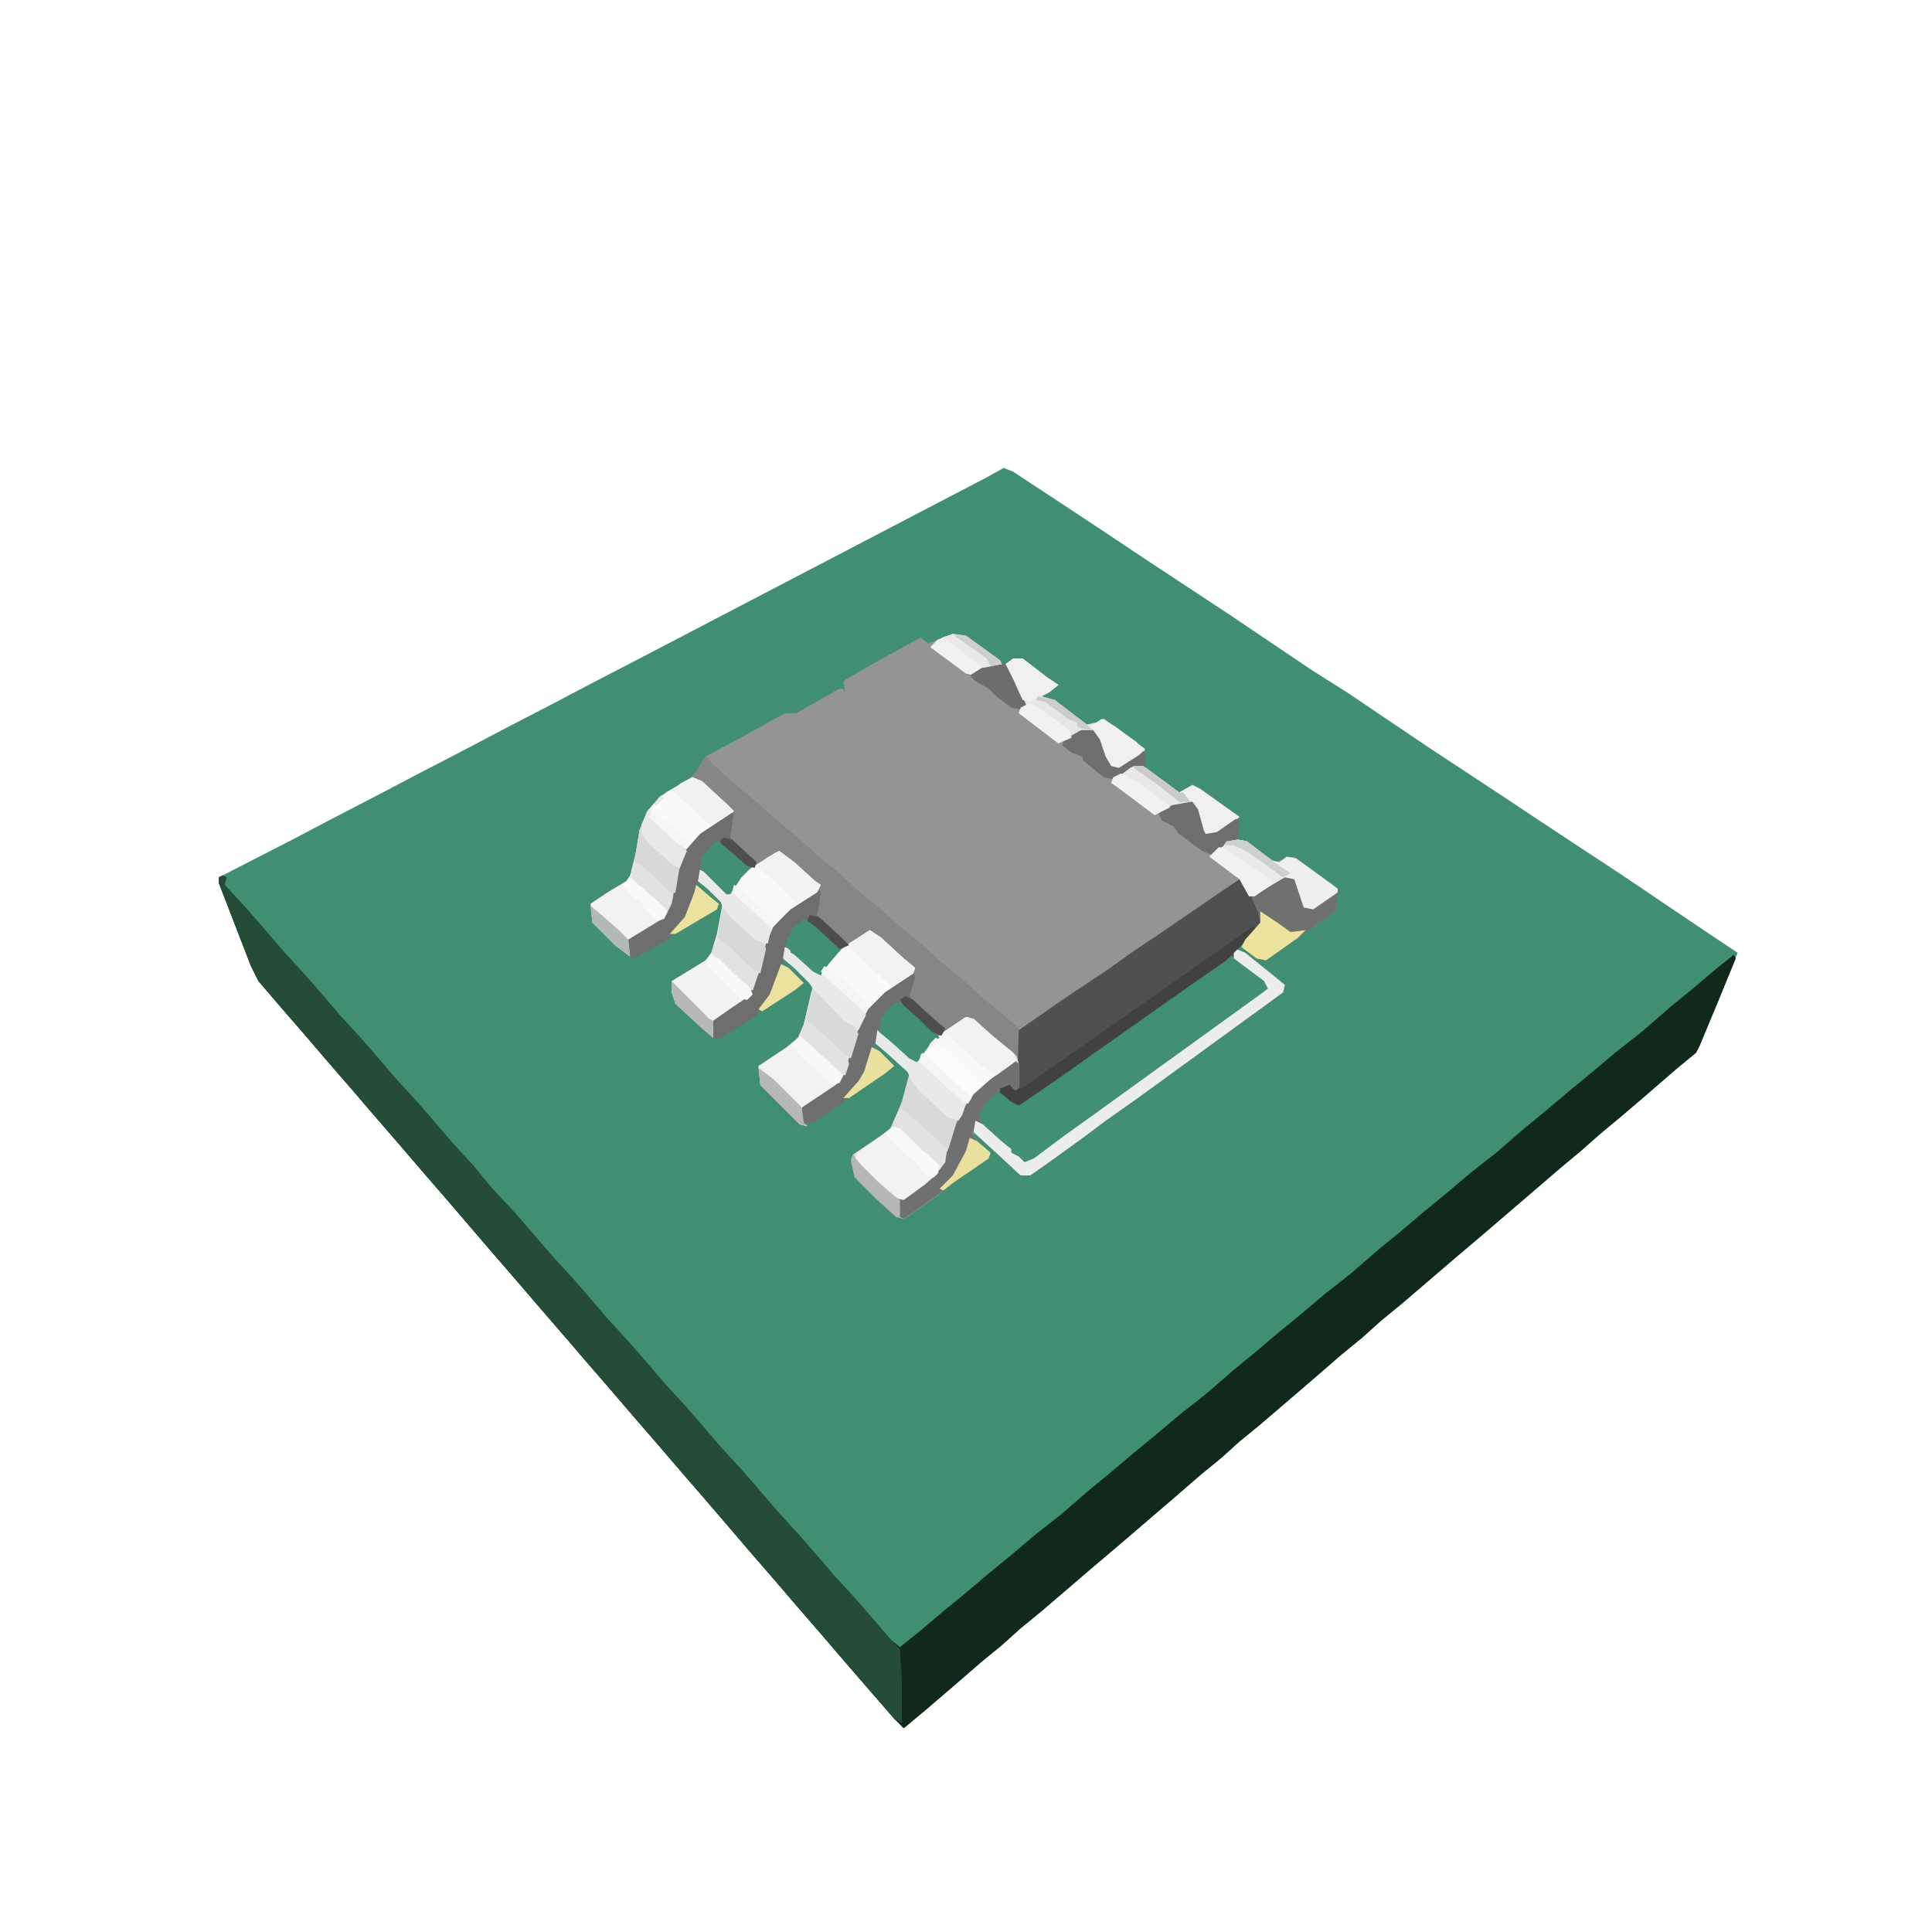
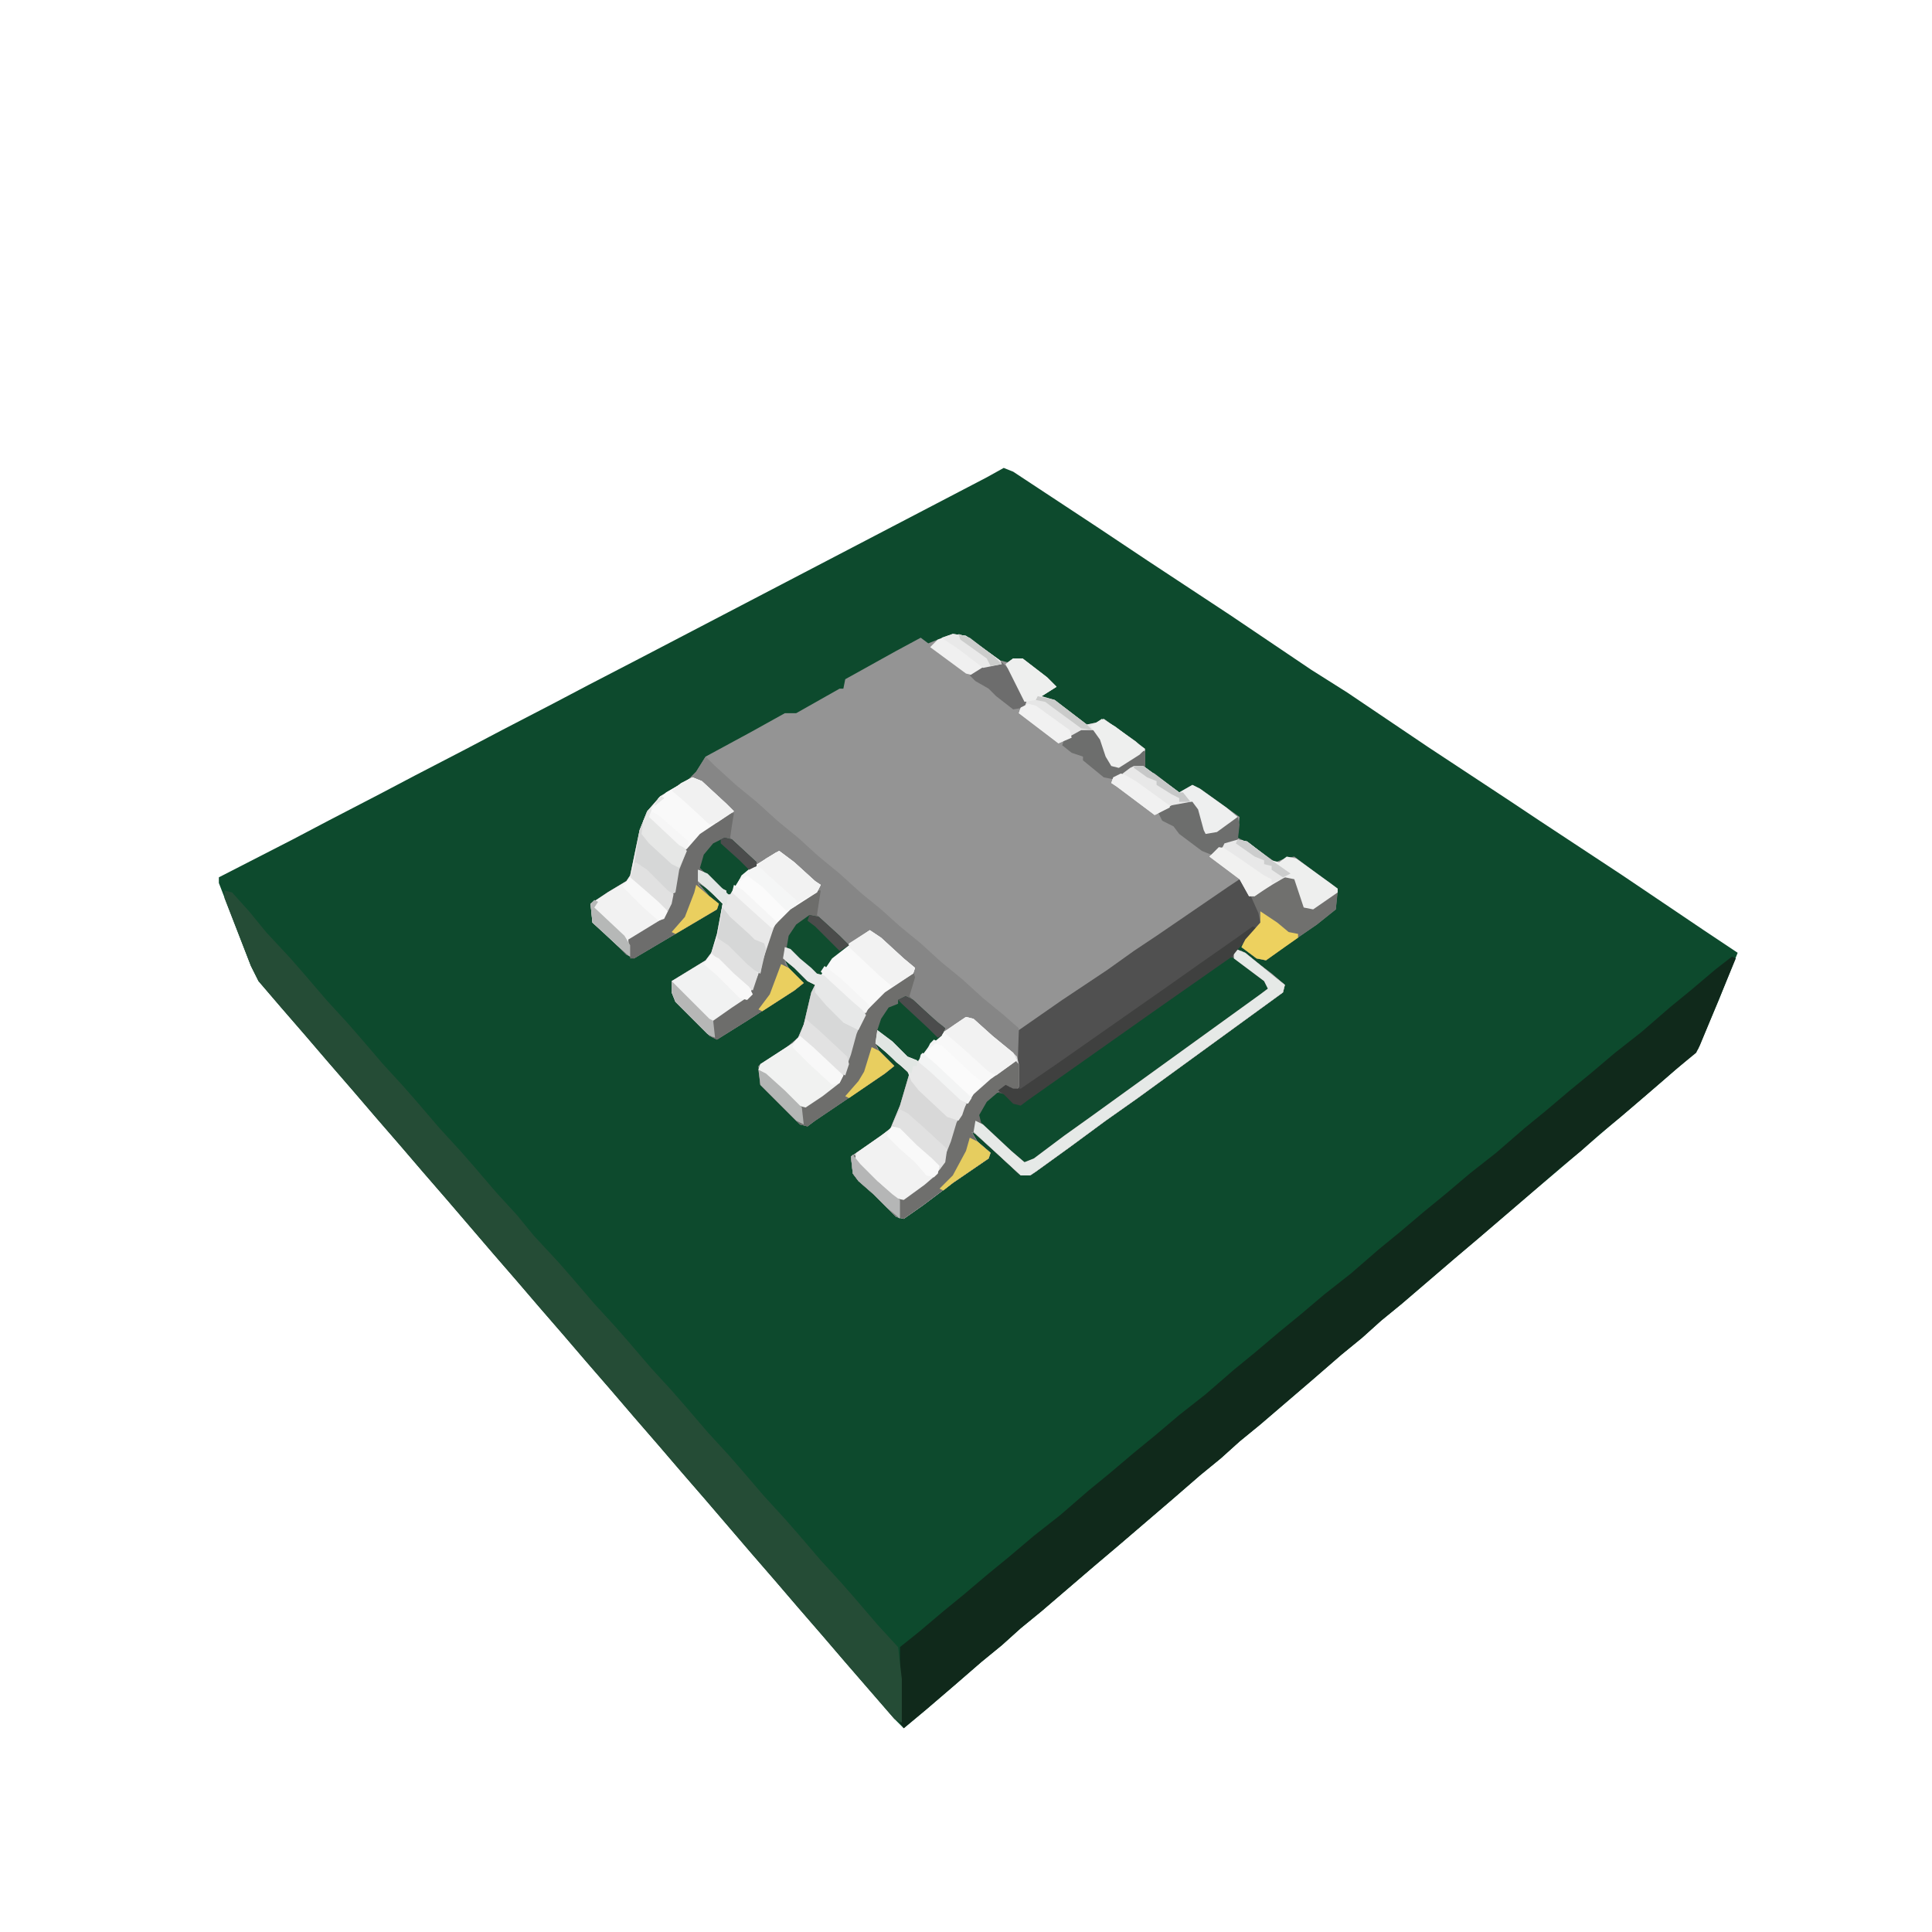
<svg xmlns="http://www.w3.org/2000/svg" version="1.1" width="1024" height="1024">
-   <path d="M0,0 L5,2 L49,31 L76,49 L120,78 L163,107 L182,119 L225,148 L269,177 L284,187 L328,216 L371,245 L389,257 L379,282 L368,308 L363,313 L348,326 L334,338 L321,349 L307,361 L293,373 L280,384 L266,396 L252,408 L239,419 L225,431 L211,443 L200,452 L190,461 L179,470 L164,483 L150,495 L136,507 L125,516 L115,525 L104,534 L89,547 L75,559 L61,571 L48,582 L34,594 L20,606 L9,615 L-1,624 L-12,633 L-27,646 L-41,658 L-53,668 L-58,663 L-71,648 L-84,633 L-96,619 L-109,604 L-121,590 L-134,575 L-146,561 L-158,547 L-171,532 L-183,518 L-196,503 L-208,489 L-221,474 L-233,460 L-246,445 L-258,431 L-271,416 L-283,402 L-295,388 L-308,373 L-320,359 L-333,344 L-345,330 L-358,315 L-370,301 L-383,286 L-395,272 L-399,264 L-416,220 L-416,217 L-377,197 L-358,187 L-331,173 L-312,163 L-285,149 L-266,139 L-239,125 L-220,115 L-193,101 L-170,89 L-147,77 L-124,65 L-101,53 L-78,41 L-55,29 L-32,17 L-9,5 Z " fill="#408F72" transform="translate(532,248)" />
-   <path d="M0,0 L7,1 L25,14 L26,16 L17,18 L11,22 L16,27 L22,30 L27,35 L32,39 L38,38 L36,33 L30,20 L28,16 L32,13 L37,13 L50,23 L56,27 L51,31 L47,33 L54,35 L71,48 L76,47 L80,45 L97,57 L102,62 L88,71 L84,70 L81,65 L78,56 L75,52 L68,52 L59,57 L60,60 L67,64 L75,71 L82,76 L87,75 L96,70 L101,70 L120,84 L127,80 L131,82 L145,92 L152,97 L147,101 L138,107 L133,106 L130,98 L128,92 L127,89 L117,91 L110,95 L112,99 L118,102 L120,106 L124,108 L135,116 L140,114 L145,110 L154,109 L171,121 L176,119 L181,118 L197,130 L204,135 L203,147 L183,161 L166,173 L161,172 L153,166 L155,162 L163,153 L162,148 L153,131 L146,135 L127,148 L108,161 L86,176 L67,189 L48,202 L36,210 L35,240 L33,243 L30,240 L25,242 L17,249 L14,255 L15,259 L27,270 L31,273 L31,275 L35,277 L38,280 L43,278 L59,266 L73,256 L91,243 L109,230 L127,217 L145,204 L163,191 L167,188 L165,184 L149,172 L149,168 L153,168 L169,180 L176,186 L175,190 L164,198 L153,206 L142,214 L131,222 L120,230 L109,238 L98,246 L81,258 L69,267 L51,280 L41,287 L36,287 L23,275 L12,265 L10,264 L13,269 L20,275 L19,278 L0,291 L-10,299 L-26,310 L-30,309 L-40,300 L-52,288 L-54,279 L-53,276 L-38,266 L-33,262 L-27,248 L-23,233 L-35,222 L-41,217 L-40,210 L-32,216 L-21,226 L-19,226 L-11,216 L-5,211 L-6,208 L-17,199 L-24,192 L-21,182 L-21,180 L-36,190 L-43,197 L-49,209 L-55,228 L-58,236 L-66,243 L-78,251 L-80,251 L-79,259 L-77,261 L-81,260 L-102,239 L-103,229 L-88,219 L-82,214 L-79,207 L-75,190 L-74,187 L-84,177 L-90,172 L-89,166 L-86,167 L-86,169 L-82,171 L-72,180 L-70,181 L-68,176 L-62,169 L-56,165 L-61,160 L-73,149 L-70,136 L-85,145 L-93,153 L-97,161 L-101,174 L-103,182 L-107,192 L-115,198 L-126,205 L-127,214 L-134,208 L-147,196 L-149,190 L-149,184 L-131,173 L-128,169 L-125,159 L-122,143 L-130,135 L-135,131 L-134,125 L-130,127 L-120,136 L-120,138 L-118,138 L-116,133 L-110,126 L-105,123 L-107,119 L-119,108 L-117,99 L-116,95 L-130,103 L-139,111 L-145,125 L-148,141 L-152,150 L-157,154 L-171,162 L-171,171 L-179,165 L-191,153 L-192,143 L-183,137 L-173,131 L-171,128 L-168,116 L-166,104 L-162,94 L-155,86 L-140,77 L-136,73 L-131,65 L-107,52 L-89,42 L-83,42 L-60,29 L-58,29 L-57,31 L-58,25 L-48,19 L-21,4 L-17,2 L-13,5 L-8,3 Z " fill="#949494" transform="translate(505,336)" />
-   <path d="M0,0 L2,1 L1,5 L13,18 L20,26 L32,40 L43,52 L50,60 L62,74 L73,86 L80,94 L92,108 L103,120 L110,128 L122,142 L133,154 L142,165 L155,179 L162,187 L174,201 L185,213 L192,221 L204,235 L215,247 L222,255 L234,269 L245,281 L252,289 L264,303 L275,315 L282,323 L294,337 L305,349 L312,357 L324,371 L335,383 L342,391 L354,405 L359,409 L369,401 L382,390 L393,381 L406,370 L417,361 L430,350 L444,339 L459,326 L470,317 L483,306 L494,297 L507,286 L521,275 L536,262 L547,253 L560,242 L571,233 L584,222 L598,211 L613,198 L624,189 L637,178 L648,169 L661,158 L675,147 L690,134 L701,125 L714,114 L725,105 L738,94 L752,83 L767,70 L778,61 L791,50 L801,42 L802,44 L783,90 L781,94 L770,103 L755,116 L741,128 L730,137 L720,146 L709,155 L694,168 L680,180 L666,192 L653,203 L639,215 L625,227 L614,236 L604,245 L593,254 L578,267 L564,279 L550,291 L539,300 L529,309 L518,318 L503,331 L489,343 L475,355 L462,366 L448,378 L434,390 L423,399 L413,408 L402,417 L387,430 L373,442 L361,452 L356,447 L343,432 L330,417 L318,403 L305,388 L293,374 L280,359 L268,345 L256,331 L243,316 L231,302 L218,287 L206,273 L193,258 L181,244 L168,229 L156,215 L143,200 L131,186 L119,172 L106,157 L94,143 L81,128 L69,114 L56,99 L44,85 L31,70 L19,56 L15,48 L-2,4 L-2,1 Z " fill="#10291B" transform="translate(118,464)" />
-   <path d="M0,0 L5,5 L16,15 L27,24 L38,34 L49,43 L60,53 L71,62 L82,72 L93,81 L103,90 L114,99 L125,109 L136,118 L147,128 L158,137 L166,144 L166,175 L164,178 L161,175 L156,177 L148,184 L145,190 L146,194 L158,205 L162,208 L162,210 L166,212 L169,215 L174,213 L190,201 L204,191 L222,178 L240,165 L258,152 L276,139 L294,126 L298,123 L296,119 L280,107 L280,103 L284,103 L300,115 L307,121 L306,125 L295,133 L284,141 L273,149 L262,157 L251,165 L240,173 L229,181 L212,193 L200,202 L182,215 L172,222 L167,222 L154,210 L143,200 L141,199 L144,204 L151,210 L150,213 L131,226 L121,234 L105,245 L101,244 L91,235 L79,223 L77,214 L78,211 L93,201 L98,197 L104,183 L108,168 L96,157 L90,152 L91,145 L99,151 L110,161 L112,161 L120,151 L126,146 L125,143 L114,134 L107,127 L110,117 L110,115 L95,125 L88,132 L82,144 L76,163 L73,171 L65,178 L53,186 L51,186 L52,194 L54,196 L50,195 L29,174 L28,164 L43,154 L49,149 L52,142 L56,125 L57,122 L47,112 L41,107 L42,101 L45,102 L45,104 L49,106 L59,115 L61,116 L63,111 L69,104 L75,100 L70,95 L58,84 L61,71 L46,80 L38,88 L34,96 L30,109 L28,117 L24,127 L16,133 L5,140 L4,149 L-3,143 L-16,131 L-18,125 L-18,119 L0,108 L3,104 L6,94 L9,78 L1,70 L-4,66 L-3,60 L1,62 L11,71 L11,73 L13,73 L15,68 L21,61 L26,58 L24,54 L12,43 L14,34 L15,30 L1,38 L-8,46 L-14,60 L-17,76 L-21,85 L-26,89 L-40,97 L-40,106 L-48,100 L-60,88 L-61,78 L-52,72 L-42,66 L-40,63 L-37,51 L-35,39 L-31,29 L-24,21 L-9,12 L-5,8 Z " fill="#868686" transform="translate(374,401)" />
-   <path d="M0,0 L2,1 L1,5 L13,18 L20,26 L32,40 L43,52 L50,60 L62,74 L73,86 L80,94 L92,108 L103,120 L110,128 L122,142 L133,154 L142,165 L155,179 L162,187 L174,201 L185,213 L192,221 L204,235 L215,247 L222,255 L234,269 L245,281 L252,289 L264,303 L275,315 L282,323 L294,337 L305,349 L312,357 L324,371 L335,383 L342,391 L354,405 L359,410 L360,426 L360,449 L356,447 L343,432 L330,417 L318,403 L305,388 L293,374 L280,359 L268,345 L256,331 L243,316 L231,302 L218,287 L206,273 L193,258 L181,244 L168,229 L156,215 L143,200 L131,186 L119,172 L106,157 L94,143 L81,128 L69,114 L56,99 L44,85 L31,70 L19,56 L15,48 L-2,4 L-2,1 Z " fill="#254C36" transform="translate(118,464)" />
-   <path d="M0,0 L3,3 L12,19 L11,24 L-1,37 L-3,41 L15,55 L15,59 L-3,72 L-22,86 L-36,96 L-54,109 L-72,122 L-90,135 L-108,148 L-112,151 L-116,149 L-121,145 L-126,140 L-133,133 L-139,128 L-138,123 L-134,117 L-127,111 L-122,109 L-119,112 L-118,110 L-117,80 L-94,64 L-70,48 L-56,38 L-44,30 L-25,17 L-6,4 Z " fill="#505050" transform="translate(657,466)" />
-   <path d="M0,0 L5,2 L21,15 L26,19 L25,23 L14,31 L3,39 L-8,47 L-19,55 L-30,63 L-41,71 L-52,79 L-69,91 L-81,100 L-99,113 L-109,120 L-114,120 L-127,108 L-138,98 L-140,97 L-137,102 L-130,108 L-131,111 L-150,124 L-160,132 L-176,143 L-180,142 L-190,133 L-202,121 L-204,112 L-203,109 L-188,99 L-183,95 L-177,81 L-173,66 L-185,55 L-191,50 L-190,43 L-182,49 L-171,59 L-169,59 L-161,49 L-149,40 L-143,36 L-139,37 L-129,46 L-118,55 L-116,57 L-115,61 L-115,73 L-117,76 L-120,73 L-125,75 L-133,82 L-136,88 L-135,92 L-123,103 L-119,106 L-119,108 L-115,110 L-112,113 L-107,111 L-91,99 L-77,89 L-59,76 L-41,63 L-23,50 L-5,37 L13,24 L17,21 L15,17 L-1,5 L-1,1 Z " fill="#D9D9D9" transform="translate(655,503)" />
-   <path d="M0,0 L9,6 L21,16 L19,20 L2,32 L-17,46 L-31,56 L-49,69 L-67,82 L-85,95 L-103,108 L-107,111 L-111,109 L-116,105 L-121,100 L-128,93 L-134,88 L-133,83 L-129,77 L-123,72 L-118,75 L-114,79 L-109,77 L-93,66 L-76,54 L-59,42 L-42,30 L-25,18 L-5,4 Z " fill="#419073" transform="translate(652,506)" />
-   <path d="M0,0 L6,4 L18,15 L24,20 L23,23 L8,33 L1,40 L-5,52 L-11,71 L-14,79 L-22,86 L-34,94 L-36,94 L-35,102 L-33,104 L-37,103 L-58,82 L-59,72 L-44,62 L-38,57 L-35,50 L-31,33 L-30,30 L-40,20 L-46,15 L-45,9 L-42,10 L-42,12 L-38,14 L-28,23 L-26,24 L-24,19 L-18,12 L-3,2 Z " fill="#F2F2F2" transform="translate(461,493)" />
-   <path d="M0,0 L8,6 L19,16 L22,18 L20,22 L6,31 L-1,38 L-5,46 L-9,59 L-11,67 L-15,77 L-23,83 L-34,90 L-35,99 L-42,93 L-55,81 L-57,75 L-57,69 L-39,58 L-36,54 L-33,44 L-30,28 L-38,20 L-43,16 L-42,10 L-38,12 L-28,21 L-28,23 L-26,23 L-24,18 L-18,11 L-2,1 Z " fill="#F2F2F2" transform="translate(413,451)" />
-   <path d="M0,0 L5,2 L18,14 L22,18 L13,24 L4,30 L-2,37 L-7,49 L-10,65 L-14,74 L-19,78 L-33,86 L-33,95 L-41,89 L-53,77 L-54,67 L-45,61 L-35,55 L-33,52 L-30,40 L-28,28 L-24,18 L-17,10 L-2,1 Z " fill="#F2F2F2" transform="translate(367,412)" />
-   <path d="M0,0 L5,2 L21,15 L26,19 L25,23 L14,31 L3,39 L-8,47 L-19,55 L-30,63 L-41,71 L-52,79 L-69,91 L-81,100 L-99,113 L-109,120 L-114,120 L-127,108 L-138,98 L-140,97 L-137,102 L-130,108 L-131,111 L-150,124 L-160,132 L-176,143 L-180,142 L-190,133 L-202,121 L-204,112 L-203,109 L-199,114 L-190,123 L-182,130 L-180,132 L-175,131 L-160,120 L-157,117 L-152,105 L-148,92 L-140,77 L-133,70 L-117,59 L-115,61 L-115,73 L-117,76 L-120,73 L-125,75 L-133,82 L-136,88 L-135,92 L-123,103 L-119,106 L-119,108 L-115,110 L-112,113 L-107,111 L-91,99 L-77,89 L-59,76 L-41,63 L-23,50 L-5,37 L13,24 L17,21 L15,17 L-1,5 L-1,1 Z " fill="#6F706F" transform="translate(655,503)" />
-   <path d="M0,0 L1,3 L-2,13 L5,20 L16,29 L16,33 L8,40 L2,48 L-2,46 L-12,37 L-18,32 L-21,40 L-25,53 L-32,63 L-38,70 L-53,80 L-58,81 L-59,80 L-59,72 L-41,60 L-37,55 L-29,30 L-23,18 L-14,9 Z " fill="#6E6F6E" transform="translate(484,515)" />
-   <path d="M0,0 L2,0 L1,9 L0,13 L12,24 L17,29 L8,36 L2,45 L-2,43 L-12,34 L-17,30 L-18,39 L-25,57 L-33,67 L-51,78 L-55,79 L-55,69 L-45,62 L-36,56 L-31,44 L-27,28 L-23,19 L-16,11 L-7,4 Z " fill="#6E6F6D" transform="translate(433,472)" />
-   <path d="M0,0 L2,0 L1,6 L0,13 L14,26 L13,29 L5,35 L0,43 L-2,43 L-7,38 L-14,31 L-16,30 L-19,45 L-23,55 L-33,67 L-42,72 L-51,77 L-53,77 L-54,67 L-36,56 L-33,51 L-30,42 L-28,30 L-22,16 L-15,9 L-2,1 Z " fill="#6D6E6D" transform="translate(387,431)" />
-   <path d="M0,0 L5,2 L21,15 L26,19 L25,23 L14,31 L3,39 L-8,47 L-19,55 L-30,63 L-41,71 L-52,79 L-69,91 L-81,100 L-99,113 L-109,120 L-114,120 L-127,108 L-139,97 L-138,91 L-134,93 L-124,102 L-119,106 L-119,108 L-115,110 L-112,113 L-107,111 L-91,99 L-77,89 L-59,76 L-41,63 L-23,50 L-5,37 L13,24 L17,21 L15,17 L-1,5 L-1,1 Z " fill="#EBEEED" transform="translate(655,503)" />
-   <path d="M0,0 L4,1 L14,10 L25,19 L27,23 L13,33 L4,41 L1,46 L-3,44 L-19,29 L-25,24 L-24,20 L-16,11 Z " fill="#F8F8F8" transform="translate(512,539)" />
-   <path d="M0,0 L5,0 L18,10 L24,14 L19,18 L15,20 L22,22 L39,35 L44,34 L48,32 L65,44 L70,49 L56,58 L52,57 L49,52 L46,43 L43,39 L36,39 L24,45 L3,29 L4,26 L6,25 L4,20 L-2,7 L-4,3 Z " fill="#E6E6E6" transform="translate(537,349)" />
+   <path d="M0,0 L5,2 L49,31 L76,49 L120,78 L163,107 L182,119 L225,148 L269,177 L284,187 L328,216 L371,245 L389,257 L379,282 L368,308 L363,313 L348,326 L334,338 L321,349 L307,361 L293,373 L280,384 L266,396 L252,408 L239,419 L225,431 L211,443 L200,452 L190,461 L179,470 L164,483 L150,495 L136,507 L125,516 L115,525 L104,534 L89,547 L75,559 L61,571 L48,582 L34,594 L20,606 L9,615 L-1,624 L-12,633 L-27,646 L-41,658 L-53,668 L-58,663 L-71,648 L-84,633 L-96,619 L-109,604 L-121,590 L-134,575 L-146,561 L-158,547 L-171,532 L-183,518 L-196,503 L-208,489 L-221,474 L-233,460 L-246,445 L-258,431 L-271,416 L-283,402 L-295,388 L-308,373 L-320,359 L-333,344 L-345,330 L-358,315 L-370,301 L-383,286 L-395,272 L-399,264 L-416,220 L-416,217 L-377,197 L-358,187 L-331,173 L-312,163 L-285,149 L-266,139 L-239,125 L-220,115 L-193,101 L-170,89 L-147,77 L-124,65 L-101,53 L-78,41 L-55,29 L-32,17 L-9,5 Z " fill="#0D4A2D" transform="translate(532,248)" />
+   <path d="M0,0 L7,1 L25,14 L29,15 L32,13 L37,13 L50,23 L55,28 L47,33 L54,35 L71,48 L76,47 L80,45 L97,57 L102,61 L102,72 L107,74 L120,84 L127,80 L131,82 L145,92 L152,97 L151,108 L157,111 L171,121 L176,119 L181,118 L197,130 L204,135 L203,146 L193,154 L177,165 L166,173 L161,172 L153,166 L155,162 L163,153 L162,148 L153,131 L146,135 L127,148 L108,161 L86,176 L67,189 L48,202 L36,210 L35,240 L33,243 L30,240 L25,242 L18,248 L14,255 L15,259 L31,274 L38,280 L43,278 L59,266 L73,256 L91,243 L109,230 L127,217 L145,204 L163,191 L167,188 L165,184 L149,172 L149,168 L153,168 L169,180 L176,186 L175,190 L164,198 L153,206 L142,214 L131,222 L120,230 L109,238 L98,246 L81,258 L62,272 L44,285 L41,287 L36,287 L23,275 L12,265 L10,264 L13,269 L20,275 L19,278 L0,291 L-16,303 L-26,310 L-30,309 L-42,297 L-50,290 L-53,286 L-54,277 L-38,266 L-33,262 L-28,250 L-23,233 L-35,222 L-41,217 L-39,221 L-31,229 L-36,233 L-73,258 L-77,261 L-81,260 L-102,239 L-103,229 L-88,219 L-82,214 L-79,207 L-75,190 L-73,186 L-77,184 L-84,177 L-89,173 L-87,177 L-79,185 L-84,189 L-109,205 L-125,215 L-129,213 L-147,195 L-149,190 L-149,184 L-131,173 L-128,169 L-125,159 L-122,143 L-130,135 L-135,132 L-129,139 L-124,143 L-125,146 L-147,159 L-169,172 L-173,170 L-184,159 L-191,153 L-192,143 L-183,137 L-173,131 L-171,128 L-166,104 L-162,94 L-155,86 L-140,77 L-136,73 L-131,65 L-107,52 L-89,42 L-83,42 L-60,29 L-58,29 L-57,24 L-30,9 L-17,2 L-13,5 L-8,3 Z " fill="#949494" transform="translate(505,336)" />
+   <path d="M0,0 L5,5 L16,15 L27,24 L38,34 L49,43 L60,53 L71,62 L82,72 L93,81 L103,90 L114,99 L125,109 L136,118 L147,128 L158,137 L166,144 L166,175 L164,178 L161,175 L156,177 L149,183 L145,190 L146,194 L162,209 L169,215 L174,213 L190,201 L204,191 L222,178 L240,165 L258,152 L276,139 L294,126 L298,123 L296,119 L280,107 L280,103 L284,103 L300,115 L307,121 L306,125 L295,133 L284,141 L273,149 L262,157 L251,165 L240,173 L229,181 L212,193 L193,207 L175,220 L172,222 L167,222 L154,210 L143,200 L141,199 L144,204 L151,210 L150,213 L131,226 L115,238 L105,245 L101,244 L89,232 L81,225 L78,221 L77,212 L93,201 L98,197 L103,185 L108,168 L96,157 L90,152 L92,156 L100,164 L95,168 L58,193 L54,196 L50,195 L29,174 L28,164 L43,154 L49,149 L52,142 L56,125 L58,121 L54,119 L47,112 L42,108 L44,112 L52,120 L47,124 L22,140 L6,150 L2,148 L-16,130 L-18,125 L-18,119 L0,108 L3,104 L6,94 L9,78 L1,70 L-4,67 L2,74 L7,78 L6,81 L-16,94 L-38,107 L-42,105 L-53,94 L-60,88 L-61,78 L-52,72 L-42,66 L-40,63 L-35,39 L-31,29 L-24,21 L-9,12 L-5,8 Z " fill="#868686" transform="translate(374,401)" />
+   <path d="M0,0 L2,1 L-17,47 L-19,51 L-30,60 L-45,73 L-59,85 L-70,94 L-80,103 L-91,112 L-106,125 L-120,137 L-134,149 L-147,160 L-161,172 L-175,184 L-186,193 L-196,202 L-207,211 L-222,224 L-236,236 L-250,248 L-261,257 L-271,266 L-282,275 L-297,288 L-311,300 L-325,312 L-338,323 L-352,335 L-366,347 L-377,356 L-387,365 L-398,374 L-413,387 L-427,399 L-439,409 L-441,406 L-441,366 L-431,358 L-418,347 L-407,338 L-394,327 L-383,318 L-370,307 L-356,296 L-341,283 L-330,274 L-317,263 L-306,254 L-293,243 L-279,232 L-264,219 L-253,210 L-240,199 L-229,190 L-216,179 L-202,168 L-187,155 L-176,146 L-163,135 L-152,126 L-139,115 L-125,104 L-110,91 L-99,82 L-86,71 L-75,62 L-62,51 L-48,40 L-33,27 L-22,18 L-9,7 Z " fill="#10291B" transform="translate(918,507)" />
+   <path d="M0,0 L4,1 L13,11 L22,22 L35,36 L42,44 L54,58 L65,70 L72,78 L84,92 L95,104 L102,112 L114,126 L125,138 L132,146 L144,160 L155,172 L164,183 L177,197 L184,205 L196,219 L207,231 L214,239 L226,253 L237,265 L244,273 L256,287 L267,299 L274,307 L286,321 L297,333 L304,341 L316,355 L327,367 L334,375 L346,389 L357,401 L359,418 L359,441 L355,439 L342,424 L329,409 L317,395 L304,380 L292,366 L279,351 L267,337 L255,323 L242,308 L230,294 L217,279 L205,265 L192,250 L180,236 L167,221 L155,207 L142,192 L130,178 L118,164 L105,149 L93,135 L80,120 L68,106 L55,91 L43,77 L30,62 L18,48 L14,40 L0,4 Z " fill="#254C36" transform="translate(119,472)" />
+   <path d="M0,0 L3,3 L12,19 L11,24 L-1,37 L-3,41 L15,55 L15,59 L-3,72 L-22,86 L-36,96 L-54,109 L-72,122 L-90,135 L-108,148 L-112,151 L-116,149 L-129,137 L-139,128 L-138,124 L-133,116 L-124,109 L-120,111 L-119,112 L-118,110 L-117,80 L-94,64 L-70,48 L-56,38 L-44,30 L-25,17 L-6,4 Z " fill="#505050" transform="translate(657,466)" />
+   <path d="M0,0 L5,2 L21,15 L26,19 L25,23 L14,31 L3,39 L-8,47 L-19,55 L-30,63 L-41,71 L-52,79 L-69,91 L-88,105 L-106,118 L-109,120 L-114,120 L-127,108 L-138,98 L-140,97 L-137,102 L-130,108 L-131,111 L-150,124 L-166,136 L-176,143 L-180,142 L-192,130 L-200,123 L-203,119 L-204,110 L-188,99 L-183,95 L-178,83 L-173,66 L-185,55 L-191,50 L-190,43 L-182,49 L-174,57 L-169,59 L-161,49 L-149,40 L-143,36 L-139,37 L-129,46 L-118,55 L-116,57 L-115,61 L-115,73 L-117,76 L-120,73 L-125,75 L-132,81 L-136,88 L-135,92 L-119,107 L-112,113 L-107,111 L-91,99 L-77,89 L-59,76 L-41,63 L-23,50 L-5,37 L13,24 L17,21 L15,17 L-1,5 L-1,1 Z " fill="#D8D8D8" transform="translate(655,503)" />
+   <path d="M0,0 L4,1 L20,13 L22,17 L9,27 L-8,39 L-26,52 L-44,65 L-62,78 L-81,92 L-95,102 L-106,110 L-110,108 L-123,96 L-133,87 L-132,83 L-127,75 L-123,72 L-118,73 L-113,78 L-109,77 L-89,63 L-72,51 L-55,39 L-38,27 L-18,13 L-1,1 Z " fill="#0E4B2E" transform="translate(651,507)" />
+   <path d="M0,0 L6,4 L18,15 L24,20 L23,23 L8,33 L1,40 L-5,52 L-8,61 L-12,75 L-16,81 L-25,88 L-34,94 L-38,93 L-52,79 L-59,74 L-58,71 L-41,60 L-38,57 L-35,50 L-31,33 L-29,29 L-33,27 L-40,20 L-46,15 L-45,9 L-42,10 L-37,15 L-31,20 L-28,23 L-26,24 L-24,19 L-18,12 L-3,2 Z " fill="#D7D8D8" transform="translate(461,493)" />
+   <path d="M0,0 L8,6 L19,16 L22,18 L20,22 L6,31 L-1,38 L-6,49 L-11,67 L-15,77 L-23,83 L-34,90 L-34,99 L-38,97 L-55,80 L-57,75 L-57,69 L-39,58 L-36,54 L-33,44 L-30,28 L-38,20 L-43,16 L-43,10 L-38,12 L-30,20 L-28,21 L-28,23 L-26,23 L-24,18 L-18,11 L-2,1 Z " fill="#F1F2F2" transform="translate(413,451)" />
+   <path d="M0,0 L5,2 L18,14 L22,18 L13,24 L4,30 L-2,37 L-7,49 L-10,65 L-14,74 L-19,78 L-33,86 L-33,95 L-40,89 L-53,77 L-54,67 L-45,61 L-35,55 L-33,52 L-28,28 L-24,18 L-17,10 L-2,1 Z " fill="#F2F2F2" transform="translate(367,412)" />
+   <path d="M0,0 L5,2 L21,15 L26,19 L25,23 L14,31 L3,39 L-8,47 L-19,55 L-30,63 L-41,71 L-52,79 L-69,91 L-88,105 L-106,118 L-109,120 L-114,120 L-127,108 L-138,98 L-140,97 L-137,102 L-130,108 L-131,111 L-150,124 L-166,136 L-176,143 L-180,142 L-192,130 L-200,123 L-203,119 L-204,110 L-202,109 L-199,114 L-190,123 L-182,130 L-180,132 L-175,131 L-160,120 L-157,117 L-151,102 L-148,92 L-140,77 L-133,70 L-117,59 L-115,61 L-115,73 L-117,76 L-120,73 L-125,75 L-132,81 L-136,88 L-135,92 L-119,107 L-112,113 L-107,111 L-91,99 L-77,89 L-59,76 L-41,63 L-23,50 L-5,37 L13,24 L17,21 L15,17 L-1,5 L-1,1 Z " fill="#6F6F6D" transform="translate(655,503)" />
+   <path d="M0,0 L1,3 L-2,13 L5,20 L16,29 L16,33 L8,40 L2,48 L-3,46 L-12,37 L-18,32 L-20,37 L-19,41 L-10,50 L-15,54 L-52,79 L-56,82 L-60,81 L-81,60 L-82,52 L-78,54 L-68,63 L-60,71 L-56,70 L-41,60 L-37,55 L-33,44 L-30,33 L-25,21 L-16,11 L-5,3 Z " fill="#6E6E6C" transform="translate(484,515)" />
+   <path d="M0,0 L2,0 L0,13 L12,24 L17,29 L8,36 L2,45 L-3,43 L-8,38 L-14,33 L-17,30 L-17,39 L-7,49 L-12,53 L-37,69 L-53,79 L-55,78 L-55,69 L-45,62 L-36,56 L-31,44 L-27,28 L-21,16 L-13,8 Z " fill="#6D6D6B" transform="translate(433,472)" />
+   <path d="M0,0 L2,0 L1,6 L0,13 L14,26 L14,28 L5,35 L0,43 L-2,43 L-2,41 L-6,39 L-13,32 L-17,30 L-17,38 L-10,45 L-6,48 L-7,51 L-29,64 L-51,77 L-53,77 L-54,67 L-36,56 L-33,51 L-30,42 L-28,30 L-22,16 L-15,9 L-2,1 Z " fill="#6D6D6C" transform="translate(387,431)" />
+   <path d="M0,0 L5,2 L21,15 L26,19 L25,23 L14,31 L3,39 L-8,47 L-19,55 L-30,63 L-41,71 L-52,79 L-69,91 L-88,105 L-106,118 L-109,120 L-114,120 L-127,108 L-139,97 L-138,91 L-134,93 L-119,107 L-112,113 L-107,111 L-91,99 L-77,89 L-59,76 L-41,63 L-23,50 L-5,37 L13,24 L17,21 L15,17 L-1,5 L-1,1 Z " fill="#E6E9E7" transform="translate(655,503)" />
+   <path d="M0,0 L4,1 L14,10 L25,19 L27,23 L13,33 L4,41 L1,46 L-3,44 L-19,29 L-25,24 L-24,20 L-17,12 L-3,2 Z " fill="#F8F8F8" transform="translate(512,539)" />
+   <path d="M0,0 L5,0 L18,10 L23,15 L15,20 L22,22 L39,35 L44,34 L48,32 L65,44 L70,49 L56,58 L52,57 L49,52 L46,43 L43,39 L36,39 L24,45 L3,29 L4,26 L6,25 L4,20 L-2,7 L-4,3 Z " fill="#E6E6E6" transform="translate(537,349)" />
  <path d="M0,0 L6,4 L18,15 L24,20 L23,23 L8,33 L1,40 L-3,44 L-11,36 L-19,29 L-26,23 L-23,18 L-18,12 L-3,2 Z " fill="#F9F9F9" transform="translate(461,493)" />
-   <path d="M0,0 L5,1 L8,7 L11,17 L17,16 L26,9 L28,9 L27,19 L7,33 L-10,45 L-15,44 L-23,38 L-21,34 L-13,25 L-14,20 L-18,11 L-2,1 Z " fill="#70706F" transform="translate(681,464)" />
-   <path d="M0,0 L8,6 L19,16 L22,18 L20,22 L6,31 L-1,38 L-4,41 L-14,32 L-25,22 L-24,18 L-18,11 L-2,1 Z " fill="#F9F9F9" transform="translate(413,451)" />
-   <path d="M0,0 L5,1 L18,11 L22,12 L26,9 L31,10 L49,23 L53,26 L53,28 L40,37 L35,36 L30,21 L25,20 L13,27 L9,30 L6,30 L1,21 L-15,9 L-10,4 L-6,1 Z " fill="#EEF0EF" transform="translate(656,445)" />
+   <path d="M0,0 L5,1 L8,7 L11,17 L17,16 L26,9 L28,9 L27,18 L17,26 L1,37 L-10,45 L-15,44 L-23,38 L-21,34 L-13,25 L-14,20 L-18,11 L-2,1 Z " fill="#70706E" transform="translate(681,464)" />
+   <path d="M0,0 L8,6 L19,16 L22,18 L20,22 L6,31 L-1,38 L-4,41 L-14,32 L-25,22 L-24,18 L-18,11 L-2,1 Z " fill="#FBFBFB" transform="translate(413,451)" />
+   <path d="M0,0 L5,1 L18,11 L22,12 L26,9 L31,10 L49,23 L53,26 L53,28 L40,37 L35,36 L30,21 L25,20 L13,27 L9,30 L6,30 L1,21 L-15,9 L-10,4 L-4,1 Z " fill="#EEEFEE" transform="translate(656,445)" />
  <path d="M0,0 L4,1 L13,10 L21,17 L25,21 L24,25 L17,31 L6,39 L1,38 L-6,31 L-14,24 L-20,18 L-19,14 L-2,2 Z " fill="#F2F2F2" transform="translate(473,597)" />
-   <path d="M0,0 L2,1 L-7,11 L-14,18 L-37,34 L-54,46 L-71,58 L-88,70 L-105,82 L-124,95 L-128,93 L-134,88 L-134,86 L-129,84 L-126,87 L-121,85 L-104,73 L-84,59 L-64,45 L-44,31 L-27,19 L-7,5 Z " fill="#404140" transform="translate(664,491)" />
+   <path d="M0,0 L2,1 L-7,11 L-11,16 L-31,30 L-51,44 L-68,56 L-85,68 L-102,80 L-119,92 L-123,95 L-127,94 L-132,89 L-135,87 L-131,84 L-127,86 L-123,86 L-104,73 L-84,59 L-64,45 L-44,31 L-27,19 L-7,5 Z " fill="#3F403F" transform="translate(664,491)" />
  <path d="M0,0 L5,2 L18,14 L22,18 L13,24 L4,30 L-3,38 L-7,36 L-23,21 L-21,16 L-14,8 Z " fill="#F9F9F9" transform="translate(367,412)" />
-   <path d="M0,0 L5,0 L24,14 L31,10 L35,12 L49,22 L56,27 L51,31 L42,37 L37,36 L34,28 L32,22 L31,19 L21,21 L11,26 L-9,11 L-12,9 L-11,6 Z " fill="#EFF0EF" transform="translate(601,406)" />
-   <path d="M0,0 Z M-2,1 L0,2 L-5,6 L-3,2 Z M-6,6 Z M-7,7 L-7,10 L-5,14 L10,28 L12,30 L8,40 L6,52 L4,53 L-4,46 L-11,39 L-16,37 L-13,19 L-9,9 Z " fill="#D7D8D8" transform="translate(352,421)" />
-   <path d="M0,0 L8,6 L19,16 L23,17 L36,29 L44,36 L47,39 L45,45 L43,48 L37,46 L22,32 L18,27 L16,22 L6,13 L-1,7 Z " fill="#E8E9E8" transform="translate(465,546)" />
-   <path d="M0,0 L4,2 L18,15 L22,19 L16,24 L10,32 L6,30 L-4,21 L-10,16 L-9,9 L-5,3 Z " fill="#429073" transform="translate(476,531)" />
+   <path d="M0,0 L7,6 L23,21 L21,25 L12,32 L3,38 L-1,37 L-15,23 L-22,18 L-21,15 L-4,4 Z " fill="#F1F2F1" transform="translate(424,549)" />
+   <path d="M0,0 L5,0 L24,14 L31,10 L35,12 L49,22 L55,27 L50,32 L42,37 L37,36 L34,28 L32,22 L31,19 L21,21 L11,26 L-9,11 L-12,9 L-11,6 Z " fill="#EEEFEF" transform="translate(601,406)" />
+   <path d="M0,0 L5,2 L13,10 L15,11 L15,13 L17,13 L18,11 L25,18 L33,25 L40,31 L34,49 L33,55 L29,53 L19,44 L10,36 L13,18 L5,10 L0,6 Z " fill="#E8E8E8" transform="translate(370,461)" />
+   <path d="M0,0 L4,2 L17,14 L21,17 L19,21 L12,27 L6,35 L1,33 L-8,24 L-15,18 L-13,12 L-9,6 L-4,4 L-4,2 Z " fill="#0F4C2E" transform="translate(480,528)" />
+   <path d="M0,0 Z M-2,1 L0,2 L-5,6 L-3,2 Z M-6,6 Z M-7,7 L-7,10 L-5,14 L10,28 L12,30 L8,40 L6,52 L4,53 L-4,46 L-11,39 L-16,37 L-13,19 L-9,9 Z " fill="#D6D7D7" transform="translate(352,421)" />
+   <path d="M0,0 L5,1 L16,11 L21,16 L12,23 L6,32 L1,30 L-4,25 L-10,20 L-12,17 L-11,11 L-7,5 Z " fill="#104D2F" transform="translate(429,485)" />
+   <path d="M0,0 L8,6 L16,14 L21,16 L29,22 L36,29 L44,36 L47,39 L45,45 L43,48 L37,46 L22,32 L18,27 L16,22 L6,13 L-1,7 Z " fill="#E8E8E8" transform="translate(465,546)" />
  <path d="M0,0 L4,1 L14,10 L25,19 L27,23 L16,31 L12,29 L1,19 L-7,12 L-12,8 Z " fill="#F2F2F2" transform="translate(512,539)" />
-   <path d="M0,0 L8,0 L11,4 L14,15 L15,17 L21,16 L31,9 L33,10 L32,21 L25,23 L18,28 L13,26 L1,17 L-2,13 L-8,10 L-10,6 Z " fill="#6E6E6E" transform="translate(624,425)" />
+   <path d="M0,0 L8,0 L11,4 L14,15 L15,17 L21,16 L32,8 L33,12 L32,21 L24,24 L18,28 L13,26 L1,17 L-2,13 L-8,10 L-10,6 Z " fill="#6D6E6D" transform="translate(624,425)" />
+   <path d="M0,0 L4,1 L17,13 L17,15 L8,22 L3,30 L1,30 L1,28 L-3,26 L-10,19 L-13,16 L-11,9 L-6,3 Z " fill="#0F4C2F" transform="translate(384,444)" />
  <path d="M0,0 L6,4 L18,15 L24,20 L23,23 L12,30 L5,24 L-11,9 L-11,7 Z " fill="#F2F2F2" transform="translate(461,493)" />
-   <path d="M0,0 L3,1 L3,3 L7,5 L17,14 L21,15 L31,24 L41,33 L43,36 L39,44 L31,40 L22,31 L16,24 L13,19 L5,11 L-1,6 Z " fill="#E8E9E9" transform="translate(416,502)" />
-   <path d="M0,0 L4,2 L12,9 L20,16 L14,23 L10,28 L9,30 L5,28 L-5,19 L-10,14 L-6,5 Z " fill="#429073" transform="translate(426,487)" />
-   <path d="M0,0 L7,0 L12,6 L15,15 L17,19 L21,18 L33,11 L34,11 L34,20 L28,20 L17,26 L12,25 L1,16 L1,14 L-5,12 L-10,8 L-9,5 Z " fill="#6E6E6E" transform="translate(573,387)" />
-   <path d="M0,0 L5,5 L16,17 L22,20 L24,24 L20,37 L16,35 L9,28 L1,21 L-4,16 Z " fill="#D8D9D9" transform="translate(431,524)" />
+   <path d="M0,0 L3,1 L8,6 L14,11 L17,14 L21,15 L31,24 L41,33 L43,36 L39,44 L31,40 L22,31 L16,24 L16,20 L12,18 L5,11 L-1,6 Z " fill="#E7E8E8" transform="translate(416,502)" />
+   <path d="M0,0 L7,0 L12,6 L15,15 L17,19 L21,18 L33,11 L34,11 L34,20 L28,20 L17,26 L12,25 L1,16 L1,14 L-5,12 L-10,8 L-9,5 Z " fill="#6D6E6D" transform="translate(573,387)" />
  <path d="M0,0 L8,6 L19,16 L22,18 L20,22 L9,28 L3,21 L-5,14 L-12,8 L-7,4 Z " fill="#F2F2F2" transform="translate(413,451)" />
-   <path d="M0,0 L4,2 L14,11 L14,13 L16,13 L17,11 L24,18 L32,25 L38,30 L36,39 L33,39 L28,37 L19,28 L13,23 L11,17 L4,10 L-1,6 Z " fill="#E8E9E9" transform="translate(371,461)" />
-   <path d="M0,0 L7,1 L25,14 L26,16 L17,18 L11,22 L7,21 L-12,7 L-8,3 Z " fill="#F0F1F0" transform="translate(505,336)" />
-   <path d="M0,0 L4,2 L12,9 L18,14 L13,19 L7,28 L5,28 L0,23 L-9,14 L-8,8 L-2,1 Z " fill="#429073" transform="translate(380,446)" />
+   <path d="M0,0 L7,1 L25,14 L26,16 L17,18 L11,22 L7,21 L-12,7 L-8,3 Z " fill="#F0F0F0" transform="translate(505,336)" />
  <path d="M0,0 L5,2 L18,14 L22,18 L13,24 L9,25 L-4,13 L-11,7 L-6,3 Z " fill="#F1F1F1" transform="translate(367,412)" />
-   <path d="M0,0 L4,5 L14,14 L17,17 L22,19 L23,22 L20,35 L16,33 L6,24 L-3,16 Z " fill="#D7D8D8" transform="translate(383,481)" />
-   <path d="M0,0 L9,6 L16,11 L24,10 L20,14 L3,26 L-2,25 L-10,19 L-8,15 L0,6 Z " fill="#EEE29F" transform="translate(668,483)" />
-   <path d="M0,0 L7,0 L11,5 L16,17 L18,22 L15,24 L10,23 L2,17 L-2,13 L-9,9 L-12,6 L-4,1 Z " fill="#6D6D6D" transform="translate(526,352)" />
-   <path d="M0,0 L7,4 L23,16 L20,19 L9,26 L5,25 L2,20 L-1,11 L-6,4 Z " fill="#EFF0EF" transform="translate(584,381)" />
-   <path d="M0,0 L5,0 L18,10 L24,14 L19,18 L9,23 L5,22 L0,11 L-4,3 Z " fill="#EFF0EF" transform="translate(537,349)" />
+   <path d="M0,0 L4,5 L14,14 L17,17 L22,19 L23,22 L20,35 L16,33 L6,24 L-3,16 Z " fill="#D6D7D7" transform="translate(383,481)" />
+   <path d="M0,0 L9,6 L15,11 L20,12 L20,14 L3,26 L-2,25 L-10,19 L-8,15 L0,6 Z " fill="#EDD15F" transform="translate(668,483)" />
+   <path d="M0,0 L5,5 L13,21 L12,24 L6,25 L-3,18 L-7,14 L-14,10 L-17,7 L-9,2 Z " fill="#6D6D6D" transform="translate(531,351)" />
+   <path d="M0,0 L7,4 L23,16 L20,19 L9,26 L5,25 L2,20 L-1,11 L-6,4 Z " fill="#EEEFEE" transform="translate(584,381)" />
+   <path d="M0,0 L5,0 L18,10 L23,15 L12,22 L6,23 L0,11 L-4,3 Z " fill="#EEEFEE" transform="translate(537,349)" />
  <path d="M0,0 L4,1 L20,16 L26,21 L20,28 L15,25 L-1,10 L-5,7 L-3,3 Z " fill="#FBFBFB" transform="translate(495,553)" />
  <path d="M0,0 L6,1 L18,10 L28,17 L28,20 L19,26 L16,26 L11,17 L-5,5 Z " fill="#F1F1F0" transform="translate(646,449)" />
-   <path d="M0,0 L4,2 L12,9 L25,21 L24,28 L21,32 L14,24 L1,12 L-4,8 Z " fill="#E1E2E2" transform="translate(477,588)" />
-   <path d="M0,0 Z M-2,1 L0,2 L-5,6 L-3,2 Z M-6,6 Z M-7,7 L-7,10 L-5,14 L10,28 L12,30 L8,39 L4,37 L-8,26 L-12,21 L-12,16 L-8,8 Z " fill="#E7E8E7" transform="translate(352,421)" />
-   <path d="M0,0 L5,1 L18,11 L28,18 L25,20 L18,23 L18,21 L14,19 L1,10 L-8,4 L-6,1 Z " fill="#EAEAEA" transform="translate(656,445)" />
+   <path d="M0,0 L4,2 L12,9 L25,21 L24,28 L21,32 L14,24 L1,12 L-4,8 Z " fill="#E1E1E1" transform="translate(477,588)" />
+   <path d="M0,0 Z M-2,1 L0,2 L-5,6 L-3,2 Z M-6,6 Z M-7,7 L-7,10 L-5,14 L10,28 L12,30 L8,39 L4,37 L-8,26 L-12,21 L-11,14 L-8,8 Z " fill="#E6E7E6" transform="translate(352,421)" />
+   <path d="M0,0 L5,1 L18,11 L28,18 L25,20 L18,23 L18,21 L14,19 L1,10 L-8,4 L-7,2 Z " fill="#E8E8E8" transform="translate(656,445)" />
  <path d="M0,0 L7,6 L22,20 L23,24 L21,30 L17,28 L1,13 L-3,9 Z " fill="#E2E2E2" transform="translate(427,540)" />
  <path d="M0,0 L5,1 L19,11 L26,16 L26,18 L18,22 L-2,7 L-5,5 L-4,2 Z " fill="#F1F1F1" transform="translate(594,410)" />
  <path d="M0,0 L5,0 L24,14 L26,14 L30,19 L19,21 L1,8 L-6,4 L-2,1 Z " fill="#E8E8E8" transform="translate(601,406)" />
  <path d="M0,0 L6,4 L16,14 L22,19 L19,28 L12,22 L2,13 L-3,8 Z " fill="#E2E2E2" transform="translate(380,497)" />
  <path d="M0,0 L4,1 L13,10 L21,17 L25,21 L24,25 L22,27 L18,26 L12,19 L4,12 L-3,5 L-1,1 Z " fill="#F9F9F9" transform="translate(473,597)" />
-   <path d="M0,0 L4,5 L13,14 L21,21 L25,24 L25,33 L27,34 L23,33 L13,24 L1,12 L-1,3 Z " fill="#B4B7B5" transform="translate(452,612)" />
  <path d="M0,0 L4,1 L22,14 L23,18 L16,21 L-5,5 L-4,2 Z " fill="#F1F1F1" transform="translate(545,373)" />
  <path d="M0,0 L7,6 L23,21 L21,25 L17,26 L5,15 L-4,6 L-2,2 Z " fill="#F8F8F8" transform="translate(424,549)" />
-   <path d="M0,0 L6,4 L17,15 L20,17 L19,22 L17,26 L10,20 L-3,8 L-1,1 Z " fill="#E1E2E2" transform="translate(337,457)" />
-   <path d="M0,0 L8,6 L23,21 L24,29 L26,31 L22,30 L1,9 Z " fill="#B7B9B7" transform="translate(402,566)" />
-   <path d="M0,0 L7,6 L12,10 L11,13 L-11,26 L-14,26 L-6,17 L-1,4 Z " fill="#ECE29F" transform="translate(369,469)" />
+   <path d="M0,0 L4,5 L13,14 L21,21 L25,24 L25,34 L18,28 L11,21 L3,14 L0,10 L-1,1 Z " fill="#B5B6B6" transform="translate(452,612)" />
+   <path d="M0,0 L6,4 L17,15 L20,17 L19,22 L17,26 L10,20 L-3,8 L-1,1 Z " fill="#E1E1E1" transform="translate(337,457)" />
+   <path d="M0,0 L4,1 L15,11 L23,18 L23,21 L18,24 L13,19 L5,11 L-3,5 L-8,9 L-6,5 Z M-9,9 Z " fill="#F5F6F6" transform="translate(399,459)" />
+   <path d="M0,0 L4,2 L14,11 L23,20 L24,29 L20,27 L1,8 Z " fill="#B4B6B5" transform="translate(402,567)" />
+   <path d="M0,0 L4,2 L12,10 L20,17 L22,21 L19,24 L15,23 L8,16 L3,11 L-4,5 Z " fill="#F8F8F8" transform="translate(377,506)" />
  <path d="M0,0 L7,1 L25,14 L26,16 L16,18 L3,8 L-3,4 L-6,2 Z " fill="#E9E9E9" transform="translate(505,336)" />
-   <path d="M0,0 L4,2 L12,10 L20,17 L22,21 L19,24 L15,23 L-1,7 L-4,4 Z " fill="#F8F8F8" transform="translate(377,506)" />
-   <path d="M0,0 L4,2 L12,10 L7,14 L-12,27 L-15,27 L-7,18 L-4,13 Z " fill="#EBE19F" transform="translate(462,555)" />
-   <path d="M0,0 L4,2 L12,10 L7,14 L-10,25 L-12,24 L-6,16 Z " fill="#ECE19F" transform="translate(414,511)" />
-   <path d="M0,0 L4,2 L11,8 L10,11 L-9,24 L-14,28 L-16,27 L-9,20 L-2,7 Z " fill="#EAE09E" transform="translate(514,603)" />
-   <path d="M0,0 L7,6 L15,13 L20,18 L18,22 L15,23 L7,16 L6,13 L2,11 L-4,4 Z " fill="#F8F9F8" transform="translate(334,465)" />
-   <path d="M0,0 L5,5 L20,20 L22,21 L22,30 L15,24 L2,12 L0,6 Z " fill="#B5B8B6" transform="translate(356,520)" />
-   <path d="M0,0 L7,6 L15,13 L20,18 L21,27 L13,21 L1,9 Z " fill="#B3B7B5" transform="translate(313,480)" />
-   <path d="M0,0 Z M-2,1 L0,2 L-7,8 L-5,4 Z M-8,8 Z M-9,9 L-2,15 L14,30 L17,33 L15,36 L11,34 L-5,19 L-11,14 L-10,10 Z " fill="#F3F5F4" transform="translate(498,549)" />
-   <path d="M0,0 L4,2 L17,14 L21,17 L19,21 L14,19 L7,12 L-1,5 L-3,2 Z " fill="#4C4D4C" transform="translate(480,528)" />
+   <path d="M0,0 L7,6 L12,10 L11,13 L-11,26 L-13,25 L-6,17 L-1,4 Z " fill="#EACF5F" transform="translate(369,469)" />
+   <path d="M0,0 L4,2 L12,10 L7,14 L-10,25 L-12,24 L-6,16 Z " fill="#EACF5F" transform="translate(414,511)" />
+   <path d="M0,0 L4,2 L11,8 L10,11 L-9,24 L-14,28 L-16,27 L-9,20 L-2,7 Z " fill="#E6CD5F" transform="translate(514,603)" />
+   <path d="M0,0 L4,2 L12,10 L7,14 L-12,27 L-14,26 L-7,18 L-4,13 Z " fill="#E8CE5F" transform="translate(462,555)" />
+   <path d="M0,0 L7,6 L15,13 L20,18 L18,22 L15,23 L7,16 L-4,5 Z " fill="#F8F8F8" transform="translate(334,465)" />
+   <path d="M0,0 L5,5 L20,20 L22,21 L23,30 L19,28 L2,11 L0,6 Z " fill="#B6B7B6" transform="translate(356,520)" />
+   <path d="M0,0 Z M-1,1 Z M-3,2 L-1,3 L-7,8 L-5,4 Z M-8,8 Z M-9,9 L-2,15 L14,30 L17,33 L15,36 L11,34 L-5,19 L-11,14 L-10,10 Z " fill="#F3F4F4" transform="translate(498,549)" />
+   <path d="M0,0 L2,1 L0,4 L16,19 L19,24 L19,30 L12,24 L-1,12 L-2,2 Z " fill="#B6B8B7" transform="translate(315,477)" />
+   <path d="M0,0 L8,6 L16,14 L21,16 L21,19 L19,19 L18,23 L10,17 L3,10 L-1,7 Z " fill="#E1E6E3" transform="translate(465,546)" />
+   <path d="M0,0 L4,2 L17,14 L21,17 L19,21 L17,22 L12,17 L-2,4 L-4,2 Z " fill="#4B4C4C" transform="translate(480,528)" />
  <path d="M0,0 L8,6 L24,21 L22,25 L15,19 L3,8 L-2,3 Z " fill="#F5F5F5" transform="translate(437,512)" />
  <path d="M0,0 L5,3 L21,18 L23,20 L20,23 L10,14 L-1,4 Z " fill="#F5F5F5" transform="translate(389,469)" />
-   <path d="M0,0 L5,1 L16,11 L21,16 L16,18 L3,6 L-1,3 Z " fill="#4C4D4D" transform="translate(429,485)" />
-   <path d="M0,0 L5,1 L18,11 L28,18 L24,20 L6,7 L-2,3 L-7,3 L-6,1 Z " fill="#CED0CF" transform="translate(656,445)" />
+   <path d="M0,0 L5,1 L16,11 L21,16 L16,19 L11,14 L3,6 L-1,3 Z " fill="#4B4C4B" transform="translate(429,485)" />
+   <path d="M0,0 L5,2 L13,10 L16,13 L15,19 L8,13 L0,6 Z " fill="#E2E6E4" transform="translate(370,461)" />
  <path d="M0,0 L4,2 L12,9 L20,16 L19,20 L15,18 L-1,3 Z " fill="#F6F6F6" transform="translate(345,430)" />
-   <path d="M0,0 L4,1 L17,13 L16,16 L12,15 L4,8 L-2,3 L-2,1 Z " fill="#4D4E4D" transform="translate(384,444)" />
-   <path d="M0,0 L5,0 L24,14 L26,14 L30,19 L24,19 L14,11 L0,1 Z " fill="#C9CACA" transform="translate(601,406)" />
-   <path d="M0,0 L9,2 L26,15 L29,18 L23,17 L21,16 L21,14 L16,12 L4,3 L-1,2 Z " fill="#CBCCCB" transform="translate(550,369)" />
-   <path d="M0,0 L6,1 L24,14 L25,16 L19,17 L17,13 L0,1 Z " fill="#CDCFCE" transform="translate(506,336)" />
+   <path d="M0,0 L4,1 L17,13 L17,15 L13,17 L8,12 L-2,3 L-2,1 Z " fill="#4B4C4C" transform="translate(384,444)" />
+   <path d="M0,0 L5,1 L18,11 L28,18 L24,20 L18,16 L18,14 L14,13 L14,11 L9,9 L-1,2 Z " fill="#CCCDCD" transform="translate(656,445)" />
+   <path d="M0,0 L5,0 L24,14 L26,14 L30,19 L24,19 L24,17 L20,15 L12,10 L12,8 L7,6 L0,1 Z " fill="#C7C8C8" transform="translate(601,406)" />
+   <path d="M0,0 L9,2 L26,15 L29,18 L23,17 L8,6 L4,3 L-1,2 Z " fill="#CACBCA" transform="translate(550,369)" />
+   <path d="M0,0 L6,2 L19,12 L23,16 L17,17 L15,13 L1,3 Z " fill="#CCCDCC" transform="translate(508,336)" />
</svg>
